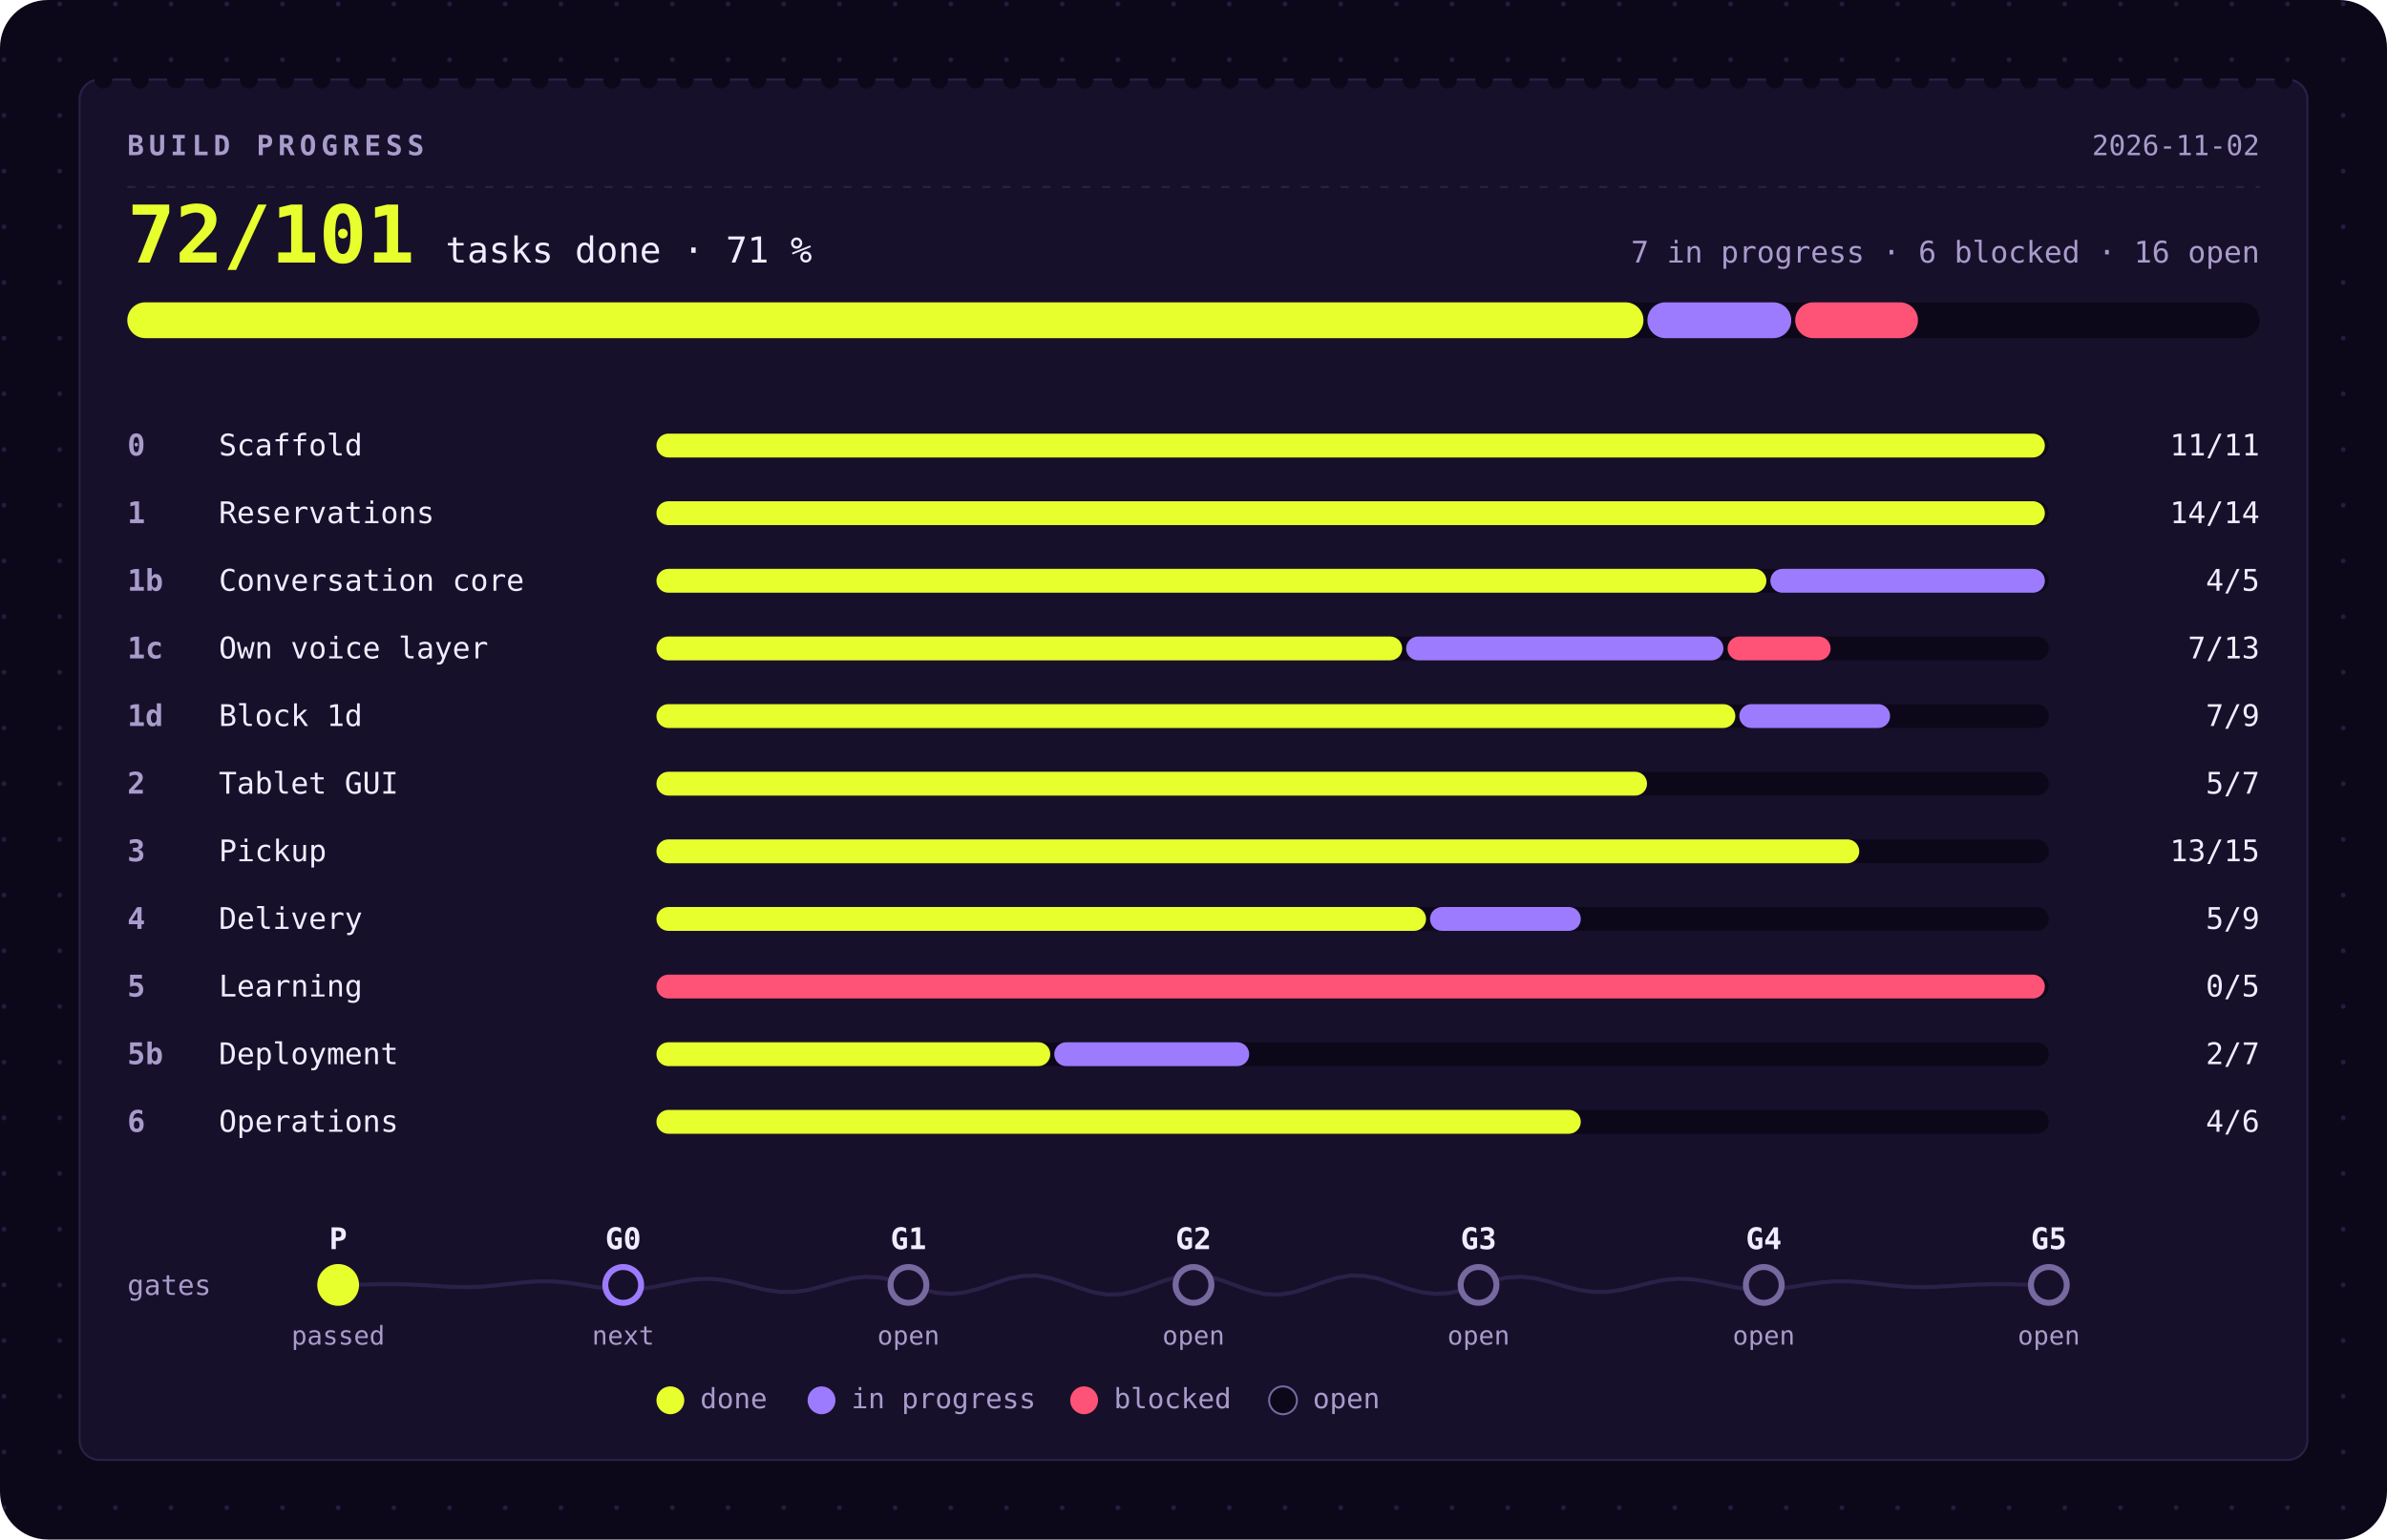
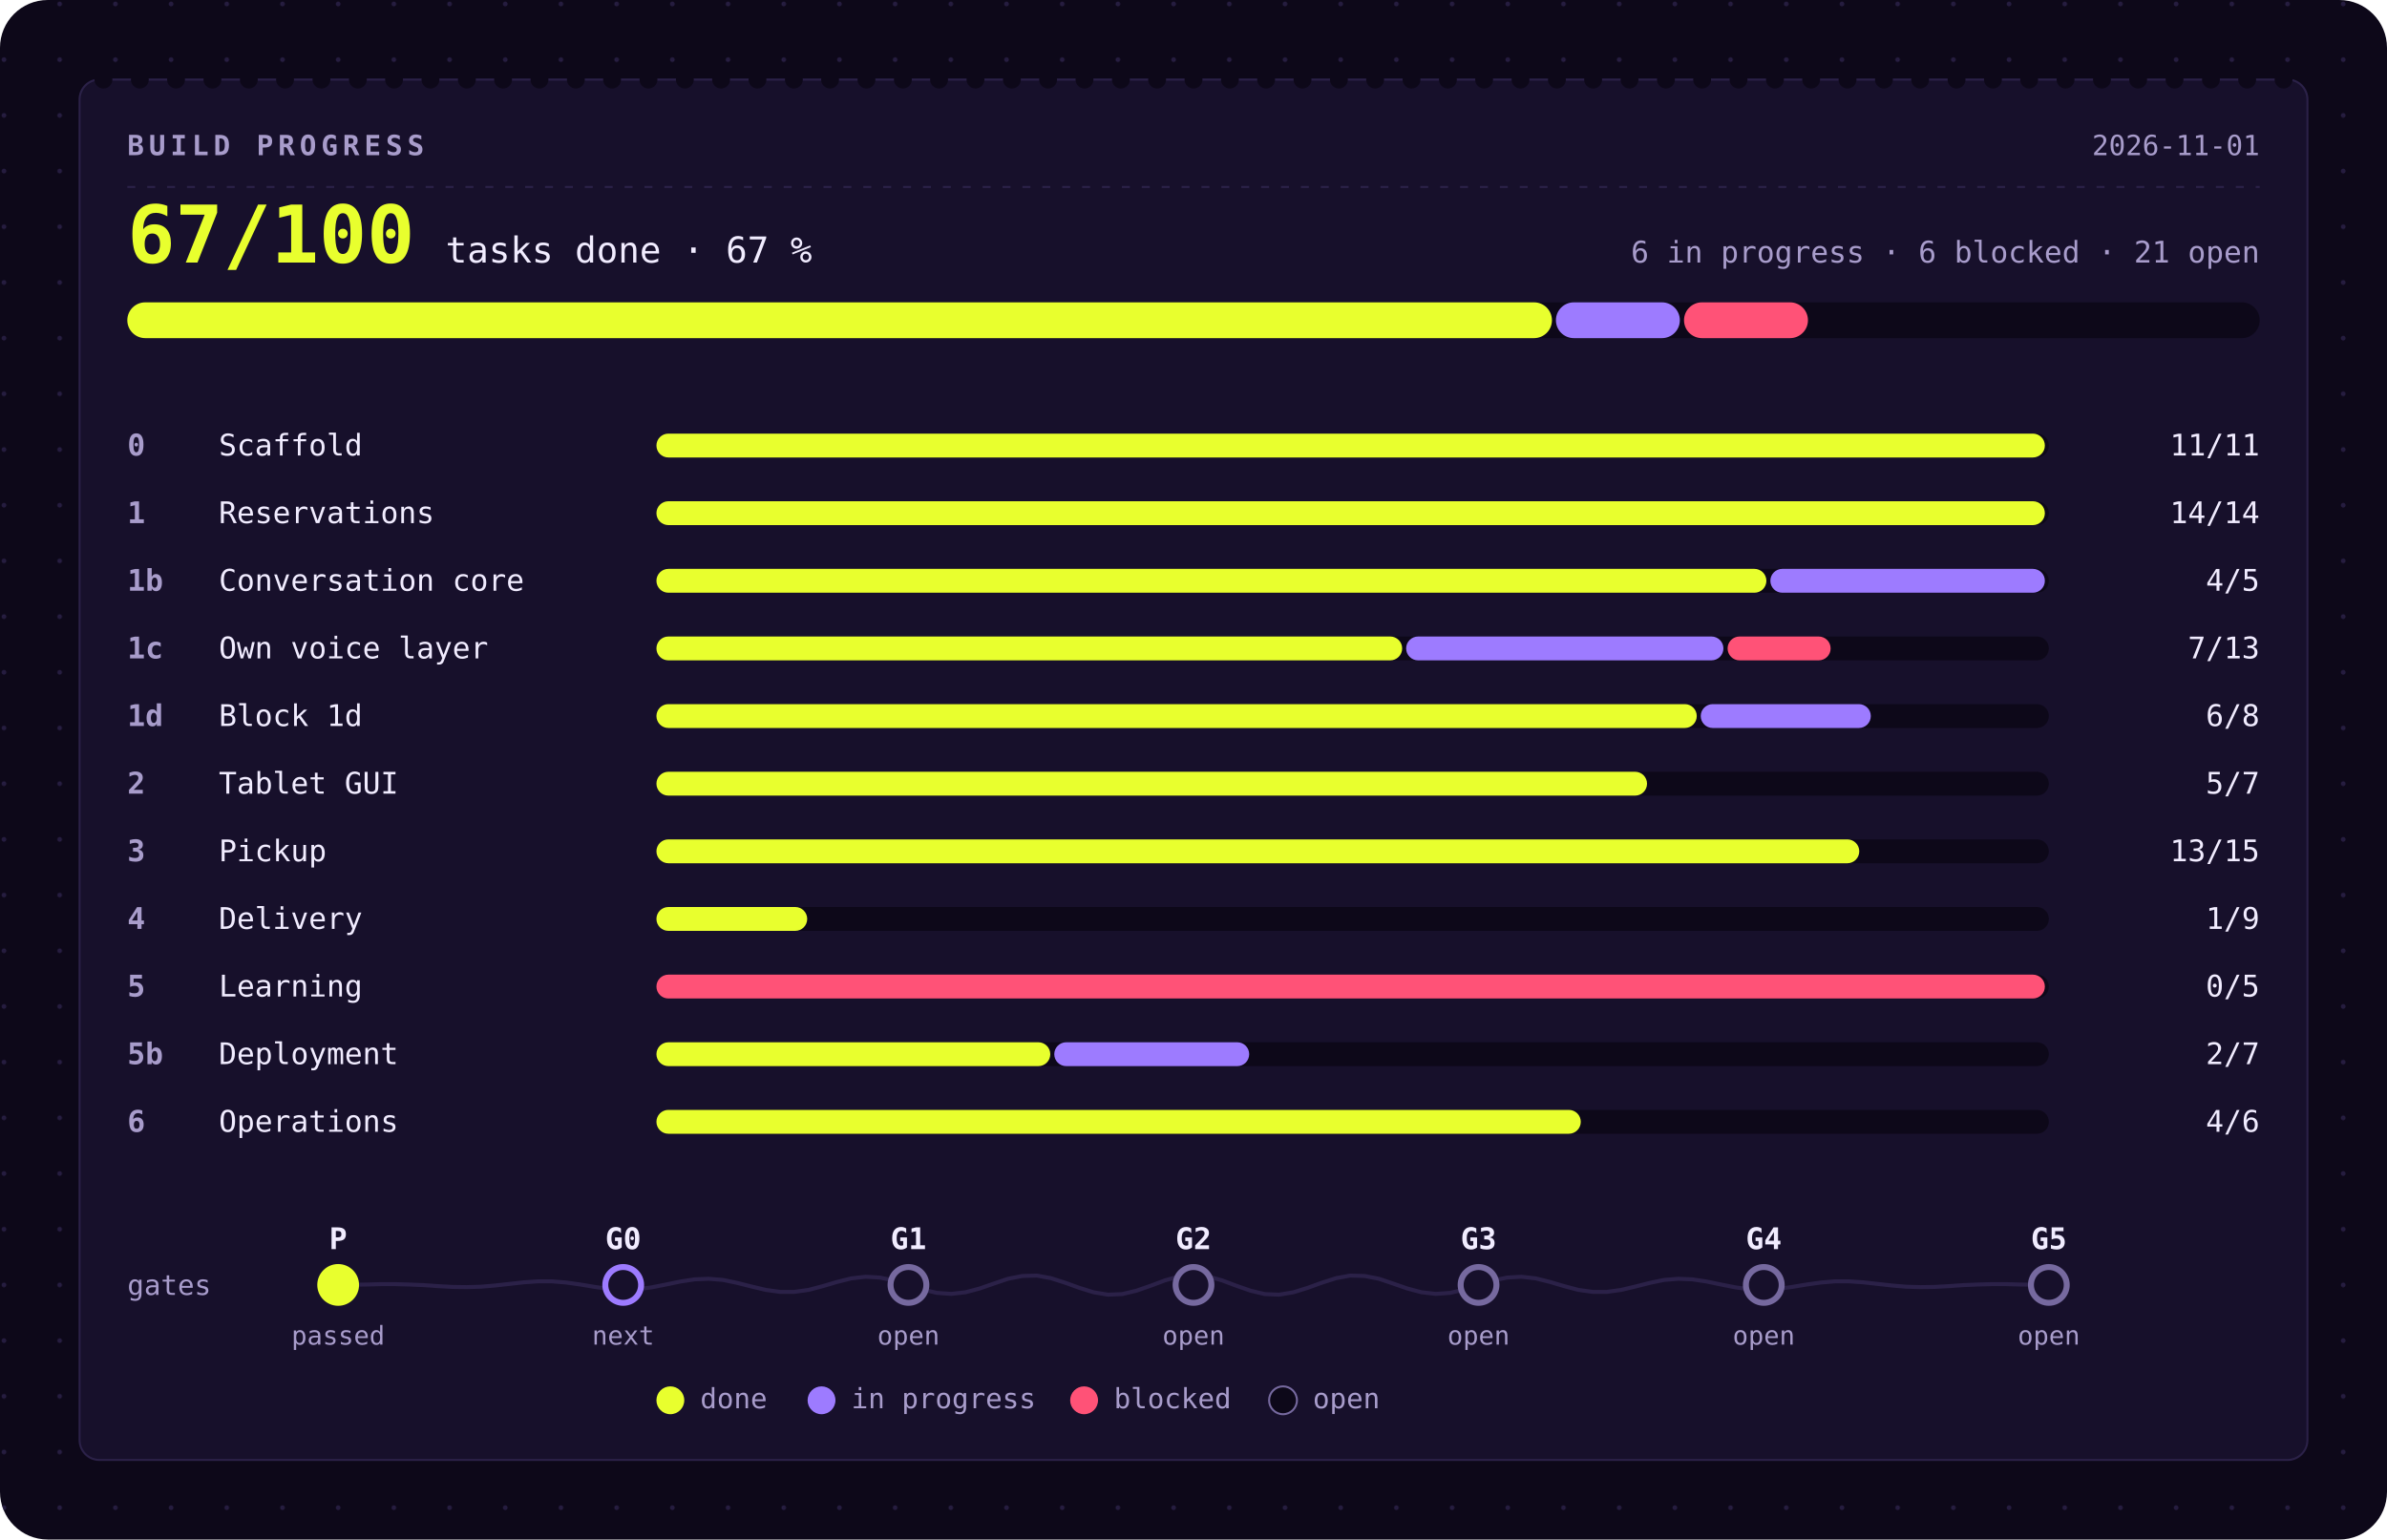
<svg xmlns="http://www.w3.org/2000/svg" width="1200" height="774" viewBox="0 0 1200 774" role="img" aria-labelledby="t d">
  <style>text{font-family:ui-monospace, 'JetBrains Mono', 'SF Mono', Menlo, Consolas, 'DejaVu Sans Mono', monospace}</style>
  <defs>
    <filter id="glow" filterUnits="userSpaceOnUse" x="0" y="0" width="1200" height="774">
      <feGaussianBlur stdDeviation="6" />
    </filter>
    <filter id="soft" filterUnits="userSpaceOnUse" x="0" y="0" width="1200" height="774">
      <feGaussianBlur stdDeviation="2.2" />
    </filter>
  </defs>
  <rect width="1200" height="774" rx="24" fill="#0D0819" />
  <pattern id="dots" width="28" height="28" patternUnits="userSpaceOnUse">
    <circle cx="2" cy="2" r="1.2" fill="#2B2148" />
  </pattern>
  <rect width="1200" height="774" rx="24" fill="url(#dots)" opacity="0.8" />
  <rect x="40" y="40" width="1120" height="694" rx="10" fill="#17102B" stroke="#2B2148" />
  <circle cx="52" cy="40" r="4.5" fill="#0D0819" />
  <circle cx="70.3" cy="40" r="4.5" fill="#0D0819" />
  <circle cx="88.5" cy="40" r="4.5" fill="#0D0819" />
  <circle cx="106.8" cy="40" r="4.5" fill="#0D0819" />
  <circle cx="125.1" cy="40" r="4.5" fill="#0D0819" />
  <circle cx="143.3" cy="40" r="4.5" fill="#0D0819" />
  <circle cx="161.6" cy="40" r="4.5" fill="#0D0819" />
  <circle cx="179.9" cy="40" r="4.5" fill="#0D0819" />
  <circle cx="198.1" cy="40" r="4.5" fill="#0D0819" />
  <circle cx="216.4" cy="40" r="4.5" fill="#0D0819" />
  <circle cx="234.7" cy="40" r="4.5" fill="#0D0819" />
  <circle cx="252.9" cy="40" r="4.5" fill="#0D0819" />
  <circle cx="271.2" cy="40" r="4.5" fill="#0D0819" />
  <circle cx="289.5" cy="40" r="4.5" fill="#0D0819" />
  <circle cx="307.7" cy="40" r="4.5" fill="#0D0819" />
  <circle cx="326" cy="40" r="4.5" fill="#0D0819" />
  <circle cx="344.3" cy="40" r="4.5" fill="#0D0819" />
  <circle cx="362.5" cy="40" r="4.5" fill="#0D0819" />
  <circle cx="380.8" cy="40" r="4.5" fill="#0D0819" />
  <circle cx="399.1" cy="40" r="4.5" fill="#0D0819" />
  <circle cx="417.3" cy="40" r="4.5" fill="#0D0819" />
  <circle cx="435.6" cy="40" r="4.5" fill="#0D0819" />
  <circle cx="453.9" cy="40" r="4.5" fill="#0D0819" />
  <circle cx="472.1" cy="40" r="4.5" fill="#0D0819" />
  <circle cx="490.4" cy="40" r="4.5" fill="#0D0819" />
  <circle cx="508.7" cy="40" r="4.5" fill="#0D0819" />
  <circle cx="526.9" cy="40" r="4.5" fill="#0D0819" />
  <circle cx="545.2" cy="40" r="4.5" fill="#0D0819" />
  <circle cx="563.5" cy="40" r="4.5" fill="#0D0819" />
  <circle cx="581.7" cy="40" r="4.5" fill="#0D0819" />
  <circle cx="600" cy="40" r="4.5" fill="#0D0819" />
  <circle cx="618.3" cy="40" r="4.5" fill="#0D0819" />
  <circle cx="636.5" cy="40" r="4.5" fill="#0D0819" />
  <circle cx="654.8" cy="40" r="4.5" fill="#0D0819" />
  <circle cx="673.1" cy="40" r="4.5" fill="#0D0819" />
  <circle cx="691.3" cy="40" r="4.5" fill="#0D0819" />
  <circle cx="709.6" cy="40" r="4.5" fill="#0D0819" />
  <circle cx="727.9" cy="40" r="4.5" fill="#0D0819" />
  <circle cx="746.1" cy="40" r="4.5" fill="#0D0819" />
  <circle cx="764.4" cy="40" r="4.5" fill="#0D0819" />
  <circle cx="782.7" cy="40" r="4.5" fill="#0D0819" />
  <circle cx="800.9" cy="40" r="4.5" fill="#0D0819" />
  <circle cx="819.2" cy="40" r="4.5" fill="#0D0819" />
  <circle cx="837.5" cy="40" r="4.5" fill="#0D0819" />
  <circle cx="855.7" cy="40" r="4.5" fill="#0D0819" />
  <circle cx="874" cy="40" r="4.5" fill="#0D0819" />
  <circle cx="892.3" cy="40" r="4.5" fill="#0D0819" />
  <circle cx="910.5" cy="40" r="4.5" fill="#0D0819" />
  <circle cx="928.8" cy="40" r="4.5" fill="#0D0819" />
  <circle cx="947.1" cy="40" r="4.5" fill="#0D0819" />
  <circle cx="965.3" cy="40" r="4.5" fill="#0D0819" />
  <circle cx="983.6" cy="40" r="4.5" fill="#0D0819" />
  <circle cx="1001.9" cy="40" r="4.5" fill="#0D0819" />
  <circle cx="1020.1" cy="40" r="4.5" fill="#0D0819" />
  <circle cx="1038.4" cy="40" r="4.5" fill="#0D0819" />
  <circle cx="1056.7" cy="40" r="4.5" fill="#0D0819" />
  <circle cx="1074.9" cy="40" r="4.5" fill="#0D0819" />
  <circle cx="1093.2" cy="40" r="4.5" fill="#0D0819" />
  <circle cx="1111.5" cy="40" r="4.5" fill="#0D0819" />
  <circle cx="1129.7" cy="40" r="4.5" fill="#0D0819" />
  <circle cx="1148" cy="40" r="4.5" fill="#0D0819" />
  <text x="64" y="78" font-size="14" fill="#A89CCB" font-weight="700" letter-spacing="2.4">BUILD PROGRESS</text>
-   <text x="1136" y="78" font-size="14" fill="#A89CCB" text-anchor="end">2026-11-02</text>
+   <text x="1136" y="78" font-size="14" fill="#A89CCB" text-anchor="end">2026-11-01</text>
  <line x1="64" y1="94" x2="1136" y2="94" stroke="#2B2148" stroke-dasharray="4 6" />
-   <text x="64" y="132" font-size="40" fill="#E8FF2E" font-weight="700">72/101</text>
-   <text x="224" y="132" font-size="18" fill="#F1ECFF">tasks done · 71 %</text>
-   <text x="1136" y="132" font-size="15" fill="#A89CCB" text-anchor="end">7 in progress · 6 blocked · 16 open</text>
+   <text x="64" y="132" font-size="40" fill="#E8FF2E" font-weight="700">67/100</text>
+   <text x="224" y="132" font-size="18" fill="#F1ECFF">tasks done · 67 %</text>
+   <text x="1136" y="132" font-size="15" fill="#A89CCB" text-anchor="end">6 in progress · 6 blocked · 21 open</text>
  <rect x="64" y="152" width="1072" height="18" rx="9" fill="#0D0819" />
-   <rect x="64" y="152" width="762.2" height="18" rx="9" fill="#E8FF2E" />
-   <rect x="828.2" y="152" width="72.3" height="18" rx="9" fill="#9D7BFF" />
-   <rect x="902.5" y="152" width="61.7" height="18" rx="9" fill="#FF5277" />
+   <rect x="64" y="152" width="716.2" height="18" rx="9" fill="#E8FF2E" />
+   <rect x="782.2" y="152" width="62.3" height="18" rx="9" fill="#9D7BFF" />
+   <rect x="846.6" y="152" width="62.3" height="18" rx="9" fill="#FF5277" />
  <text x="64" y="229" font-size="15" fill="#A89CCB" font-weight="700">0</text>
  <text x="110" y="229" font-size="15" fill="#F1ECFF">Scaffold</text>
  <rect x="330" y="218" width="700" height="12" rx="6" fill="#0D0819" />
  <rect x="330" y="218" width="698" height="12" rx="6" fill="#E8FF2E" />
  <text x="1136" y="229" font-size="15" fill="#F1ECFF" text-anchor="end">11/11</text>
  <text x="64" y="263" font-size="15" fill="#A89CCB" font-weight="700">1</text>
  <text x="110" y="263" font-size="15" fill="#F1ECFF">Reservations</text>
  <rect x="330" y="252" width="700" height="12" rx="6" fill="#0D0819" />
  <rect x="330" y="252" width="698" height="12" rx="6" fill="#E8FF2E" />
  <text x="1136" y="263" font-size="15" fill="#F1ECFF" text-anchor="end">14/14</text>
  <text x="64" y="297" font-size="15" fill="#A89CCB" font-weight="700">1b</text>
  <text x="110" y="297" font-size="15" fill="#F1ECFF">Conversation core</text>
  <rect x="330" y="286" width="700" height="12" rx="6" fill="#0D0819" />
  <rect x="330" y="286" width="558" height="12" rx="6" fill="#E8FF2E" />
  <rect x="890" y="286" width="138" height="12" rx="6" fill="#9D7BFF" />
  <text x="1136" y="297" font-size="15" fill="#F1ECFF" text-anchor="end">4/5</text>
  <text x="64" y="331" font-size="15" fill="#A89CCB" font-weight="700">1c</text>
  <text x="110" y="331" font-size="15" fill="#F1ECFF">Own voice layer</text>
  <rect x="330" y="320" width="700" height="12" rx="6" fill="#0D0819" />
  <rect x="330" y="320" width="374.9" height="12" rx="6" fill="#E8FF2E" />
  <rect x="706.9" y="320" width="159.5" height="12" rx="6" fill="#9D7BFF" />
  <rect x="868.5" y="320" width="51.8" height="12" rx="6" fill="#FF5277" />
  <text x="1136" y="331" font-size="15" fill="#F1ECFF" text-anchor="end">7/13</text>
  <text x="64" y="365" font-size="15" fill="#A89CCB" font-weight="700">1d</text>
  <text x="110" y="365" font-size="15" fill="#F1ECFF">Block 1d</text>
  <rect x="330" y="354" width="700" height="12" rx="6" fill="#0D0819" />
-   <rect x="330" y="354" width="542.4" height="12" rx="6" fill="#E8FF2E" />
-   <rect x="874.4" y="354" width="75.8" height="12" rx="6" fill="#9D7BFF" />
-   <text x="1136" y="365" font-size="15" fill="#F1ECFF" text-anchor="end">7/9</text>
+   <rect x="330" y="354" width="523" height="12" rx="6" fill="#E8FF2E" />
+   <rect x="855" y="354" width="85.5" height="12" rx="6" fill="#9D7BFF" />
+   <text x="1136" y="365" font-size="15" fill="#F1ECFF" text-anchor="end">6/8</text>
  <text x="64" y="399" font-size="15" fill="#A89CCB" font-weight="700">2</text>
  <text x="110" y="399" font-size="15" fill="#F1ECFF">Tablet GUI</text>
  <rect x="330" y="388" width="700" height="12" rx="6" fill="#0D0819" />
  <rect x="330" y="388" width="498" height="12" rx="6" fill="#E8FF2E" />
  <text x="1136" y="399" font-size="15" fill="#F1ECFF" text-anchor="end">5/7</text>
  <text x="64" y="433" font-size="15" fill="#A89CCB" font-weight="700">3</text>
  <text x="110" y="433" font-size="15" fill="#F1ECFF">Pickup</text>
  <rect x="330" y="422" width="700" height="12" rx="6" fill="#0D0819" />
  <rect x="330" y="422" width="604.7" height="12" rx="6" fill="#E8FF2E" />
  <text x="1136" y="433" font-size="15" fill="#F1ECFF" text-anchor="end">13/15</text>
  <text x="64" y="467" font-size="15" fill="#A89CCB" font-weight="700">4</text>
  <text x="110" y="467" font-size="15" fill="#F1ECFF">Delivery</text>
  <rect x="330" y="456" width="700" height="12" rx="6" fill="#0D0819" />
-   <rect x="330" y="456" width="386.9" height="12" rx="6" fill="#E8FF2E" />
-   <rect x="718.9" y="456" width="75.8" height="12" rx="6" fill="#9D7BFF" />
-   <text x="1136" y="467" font-size="15" fill="#F1ECFF" text-anchor="end">5/9</text>
+   <rect x="330" y="456" width="75.8" height="12" rx="6" fill="#E8FF2E" />
+   <text x="1136" y="467" font-size="15" fill="#F1ECFF" text-anchor="end">1/9</text>
  <text x="64" y="501" font-size="15" fill="#A89CCB" font-weight="700">5</text>
  <text x="110" y="501" font-size="15" fill="#F1ECFF">Learning</text>
  <rect x="330" y="490" width="700" height="12" rx="6" fill="#0D0819" />
  <rect x="330" y="490" width="698" height="12" rx="6" fill="#FF5277" />
  <text x="1136" y="501" font-size="15" fill="#F1ECFF" text-anchor="end">0/5</text>
  <text x="64" y="535" font-size="15" fill="#A89CCB" font-weight="700">5b</text>
  <text x="110" y="535" font-size="15" fill="#F1ECFF">Deployment</text>
  <rect x="330" y="524" width="700" height="12" rx="6" fill="#0D0819" />
  <rect x="330" y="524" width="198" height="12" rx="6" fill="#E8FF2E" />
  <rect x="530" y="524" width="98" height="12" rx="6" fill="#9D7BFF" />
  <text x="1136" y="535" font-size="15" fill="#F1ECFF" text-anchor="end">2/7</text>
  <text x="64" y="569" font-size="15" fill="#A89CCB" font-weight="700">6</text>
  <text x="110" y="569" font-size="15" fill="#F1ECFF">Operations</text>
  <rect x="330" y="558" width="700" height="12" rx="6" fill="#0D0819" />
  <rect x="330" y="558" width="464.7" height="12" rx="6" fill="#E8FF2E" />
  <text x="1136" y="569" font-size="15" fill="#F1ECFF" text-anchor="end">4/6</text>
  <path d="M170 646 L177.2 645.9 L184.3 645.8 L191.5 645.6 L198.7 645.6 L205.8 645.8 L213 646.1 L220.2 646.6 L227.3 647 L234.5 647.1 L241.7 646.9 L248.8 646.3 L256 645.5 L263.2 644.7 L270.3 644.2 L277.5 644.2 L284.7 644.8 L291.8 645.8 L299 647 L306.2 648 L313.3 648.5 L320.5 648.2 L327.7 647.2 L334.8 645.8 L342 644.3 L349.2 643.2 L356.3 642.9 L363.5 643.5 L370.7 645 L377.8 646.8 L385 648.5 L392.2 649.5 L399.3 649.5 L406.5 648.5 L413.7 646.6 L420.8 644.5 L428 642.7 L435.2 641.9 L442.3 642.3 L449.5 643.8 L456.7 646 L463.8 648.3 L471 650 L478.2 650.5 L485.3 649.7 L492.5 647.8 L499.7 645.3 L506.8 642.9 L514 641.5 L521.2 641.3 L528.3 642.6 L535.5 644.9 L542.7 647.5 L549.8 649.7 L557 650.9 L564.2 650.6 L571.3 648.9 L578.5 646.4 L585.7 643.7 L592.8 641.7 L600 641 L607.2 641.7 L614.3 643.7 L621.5 646.4 L628.7 648.9 L635.8 650.6 L643 650.9 L650.2 649.7 L657.3 647.5 L664.5 644.9 L671.7 642.6 L678.8 641.3 L686 641.5 L693.2 642.9 L700.3 645.3 L707.5 647.8 L714.7 649.7 L721.8 650.5 L729 650 L736.2 648.3 L743.3 646 L750.5 643.8 L757.7 642.3 L764.8 641.9 L772 642.7 L779.2 644.5 L786.3 646.6 L793.5 648.5 L800.7 649.5 L807.8 649.5 L815 648.5 L822.2 646.8 L829.3 645 L836.5 643.5 L843.7 642.9 L850.8 643.2 L858 644.3 L865.2 645.8 L872.3 647.2 L879.5 648.2 L886.7 648.5 L893.8 648 L901 647 L908.2 645.8 L915.3 644.8 L922.5 644.2 L929.7 644.2 L936.8 644.7 L944 645.5 L951.2 646.3 L958.3 646.9 L965.5 647.1 L972.7 647 L979.8 646.6 L987 646.1 L994.2 645.8 L1001.3 645.6 L1008.5 645.6 L1015.7 645.8 L1022.8 645.9 L1030 646" fill="none" stroke="#2B2148" stroke-width="2" />
  <circle cx="170" cy="646" r="9" fill="#E8FF2E" stroke="#E8FF2E" stroke-width="3" />
  <text x="170" y="628" font-size="15" fill="#F1ECFF" text-anchor="middle" font-weight="700">P</text>
  <text x="170" y="676" font-size="13" fill="#A89CCB" text-anchor="middle">passed</text>
  <circle cx="313.3" cy="646" r="9" fill="#17102B" stroke="#9D7BFF" stroke-width="3" />
  <text x="313.3" y="628" font-size="15" fill="#F1ECFF" text-anchor="middle" font-weight="700">G0</text>
  <text x="313.3" y="676" font-size="13" fill="#A89CCB" text-anchor="middle">next</text>
  <circle cx="456.7" cy="646" r="9" fill="#17102B" stroke="#76699F" stroke-width="3" />
  <text x="456.7" y="628" font-size="15" fill="#F1ECFF" text-anchor="middle" font-weight="700">G1</text>
  <text x="456.7" y="676" font-size="13" fill="#A89CCB" text-anchor="middle">open</text>
  <circle cx="600" cy="646" r="9" fill="#17102B" stroke="#76699F" stroke-width="3" />
  <text x="600" y="628" font-size="15" fill="#F1ECFF" text-anchor="middle" font-weight="700">G2</text>
  <text x="600" y="676" font-size="13" fill="#A89CCB" text-anchor="middle">open</text>
  <circle cx="743.3" cy="646" r="9" fill="#17102B" stroke="#76699F" stroke-width="3" />
  <text x="743.3" y="628" font-size="15" fill="#F1ECFF" text-anchor="middle" font-weight="700">G3</text>
  <text x="743.3" y="676" font-size="13" fill="#A89CCB" text-anchor="middle">open</text>
  <circle cx="886.7" cy="646" r="9" fill="#17102B" stroke="#76699F" stroke-width="3" />
  <text x="886.7" y="628" font-size="15" fill="#F1ECFF" text-anchor="middle" font-weight="700">G4</text>
  <text x="886.7" y="676" font-size="13" fill="#A89CCB" text-anchor="middle">open</text>
  <circle cx="1030" cy="646" r="9" fill="#17102B" stroke="#76699F" stroke-width="3" />
  <text x="1030" y="628" font-size="15" fill="#F1ECFF" text-anchor="middle" font-weight="700">G5</text>
  <text x="1030" y="676" font-size="13" fill="#A89CCB" text-anchor="middle">open</text>
  <text x="64" y="651" font-size="14" fill="#A89CCB">gates</text>
  <rect x="330" y="697" width="14" height="14" rx="7" fill="#E8FF2E" />
  <text x="352" y="708" font-size="14" fill="#A89CCB">done</text>
  <rect x="406" y="697" width="14" height="14" rx="7" fill="#9D7BFF" />
  <text x="428" y="708" font-size="14" fill="#A89CCB">in progress</text>
  <rect x="538" y="697" width="14" height="14" rx="7" fill="#FF5277" />
  <text x="560" y="708" font-size="14" fill="#A89CCB">blocked</text>
  <rect x="638" y="697" width="14" height="14" rx="7" fill="#0D0819" stroke="#76699F" />
  <text x="660" y="708" font-size="14" fill="#A89CCB">open</text>
</svg>
